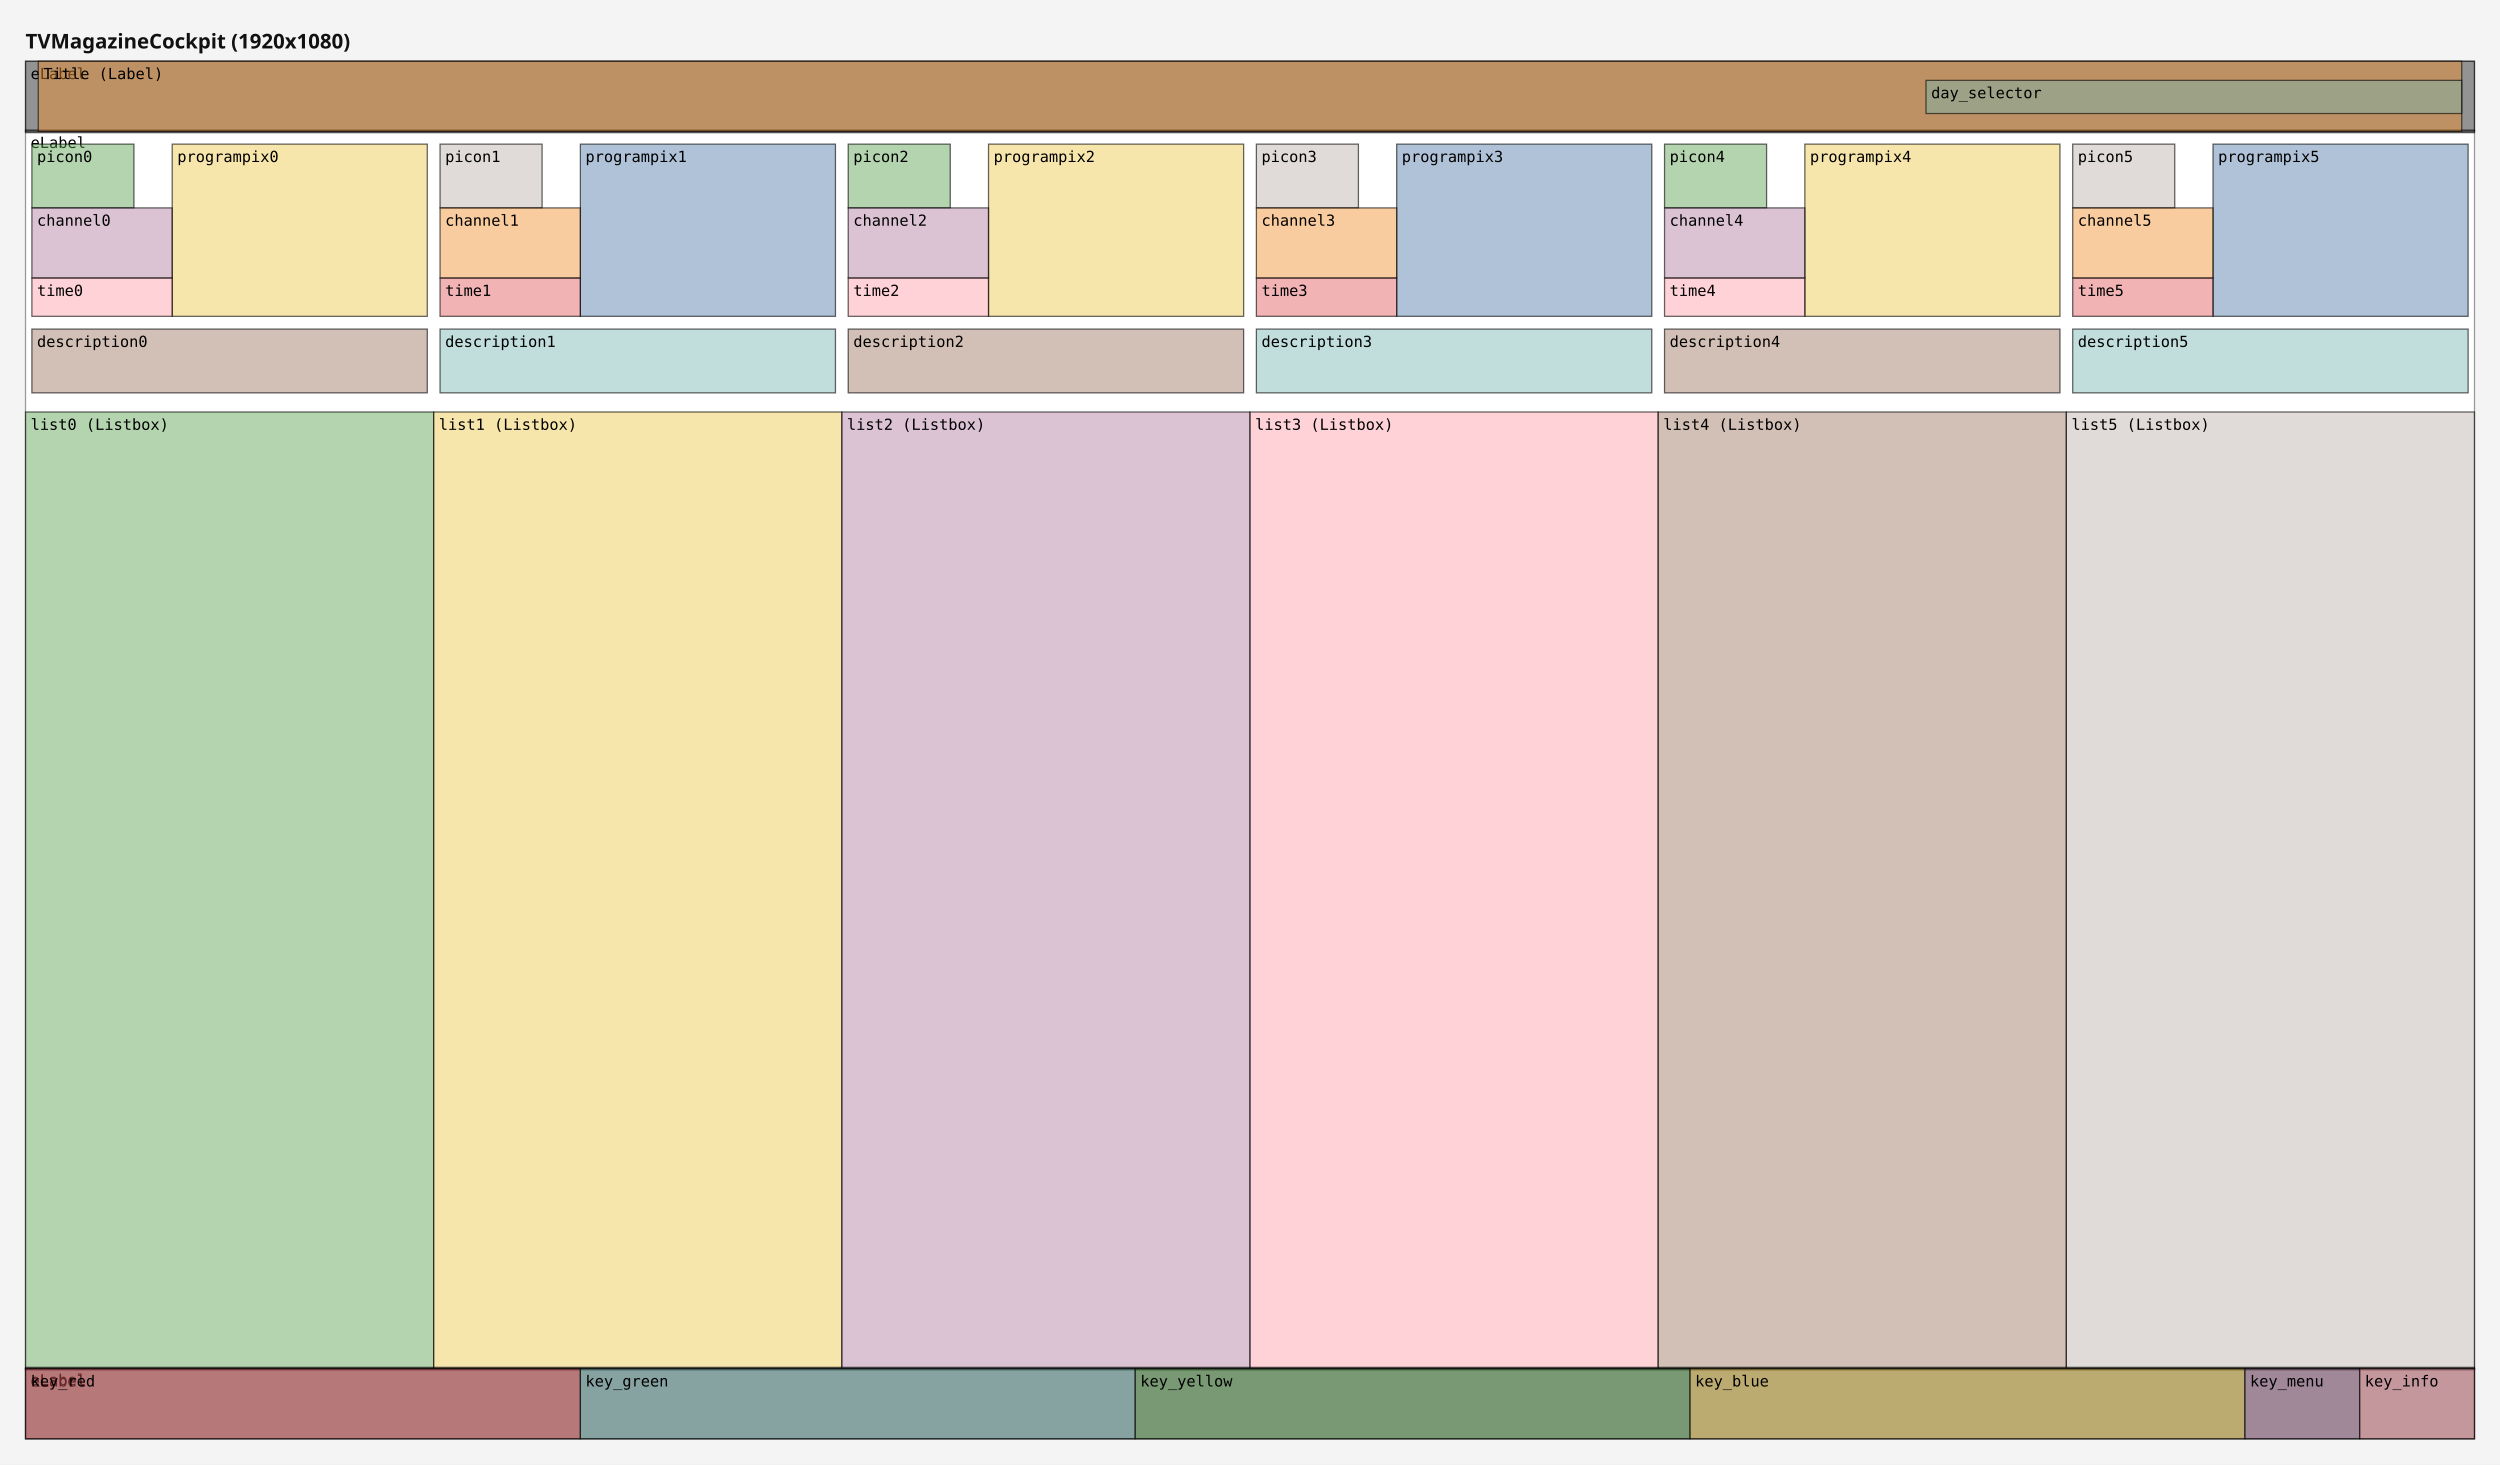
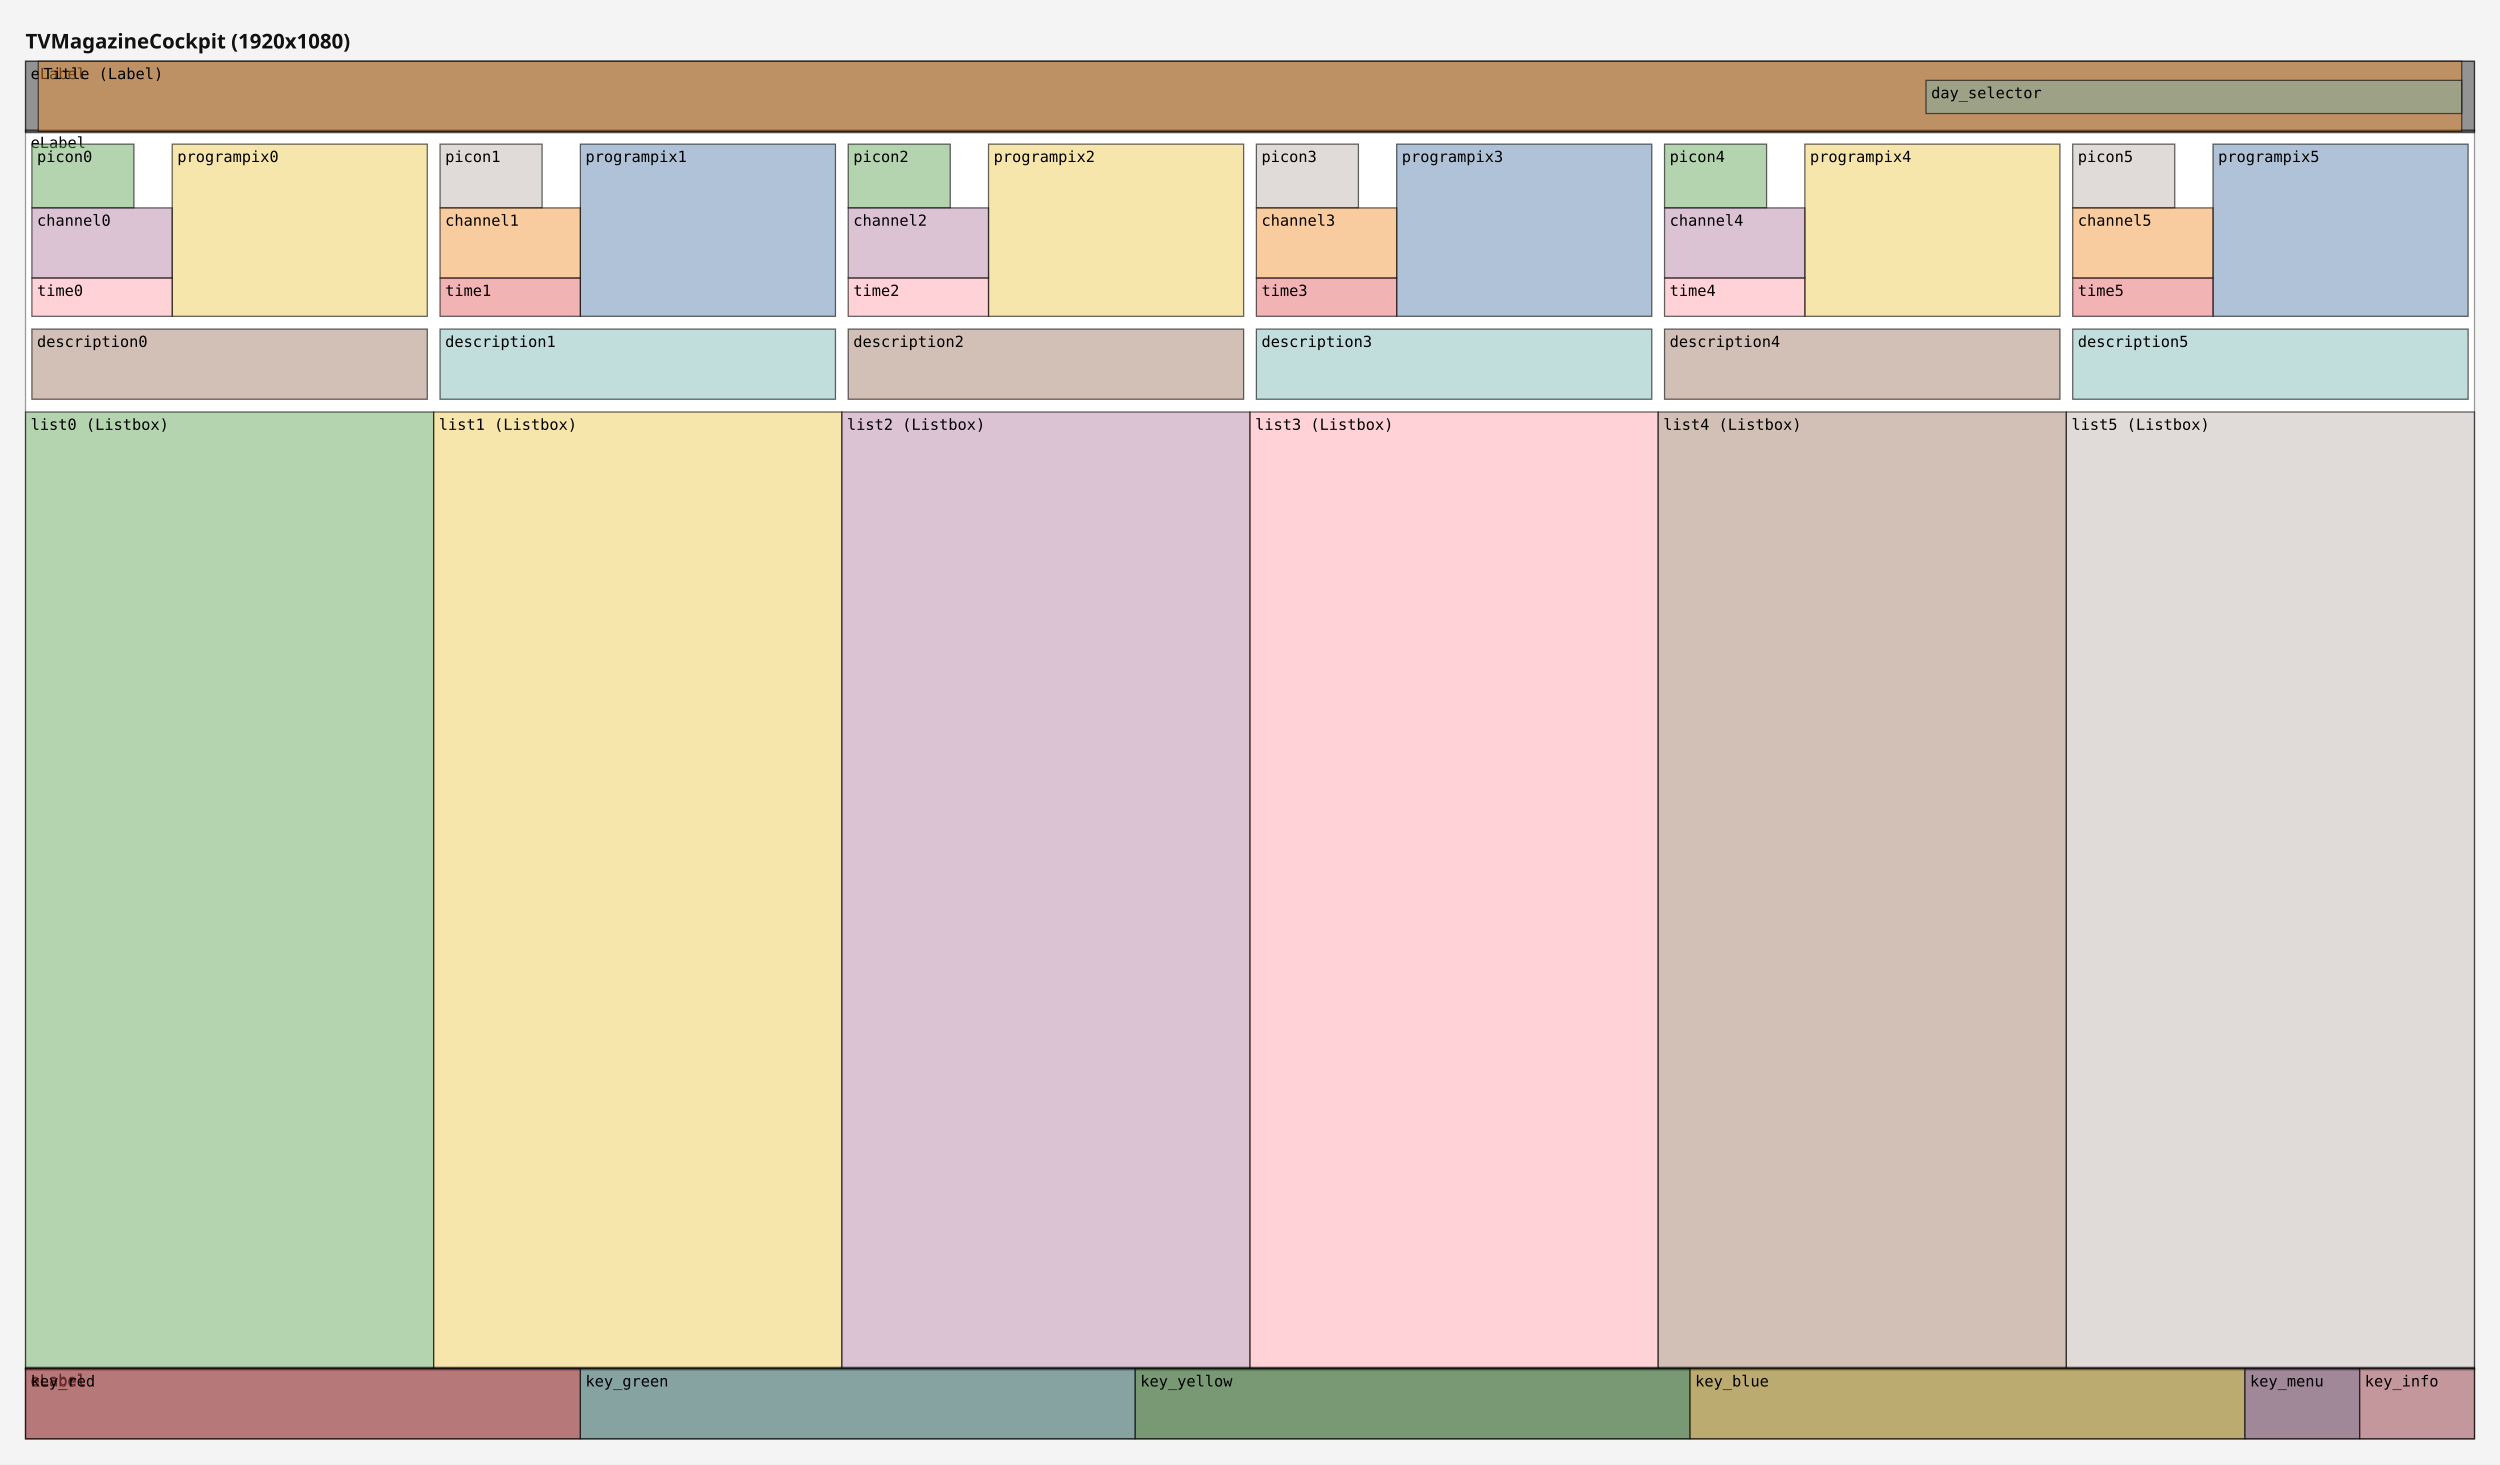
<svg xmlns="http://www.w3.org/2000/svg" width="1960" height="1148" viewBox="0 0 1960 1148">
  <rect x="0" y="0" width="1960" height="1148" fill="#f4f4f4" />
  <text x="20" y="38" font-family="sans-serif" font-size="16" font-weight="bold" fill="#111111">TVMagazineCockpit (1920x1080)</text>
  <g data-screen="0" transform="translate(20,48)">
    <rect x="0" y="0" width="1920" height="1080" fill="#ffffff" stroke="#999999" stroke-width="1" />
    <g>
      <rect data-ref="0:0" x="0" y="0" width="1920" height="55" fill="#101010" fill-opacity="0.45" stroke="#000000" stroke-opacity="0.6" stroke-width="1" />
      <text x="4" y="14" font-family="monospace" font-size="12" fill="#000000">eLabel</text>
    </g>
    <g>
      <rect data-ref="0:2" x="0" y="54" width="1920" height="2" fill="#404040" fill-opacity="0.45" stroke="#000000" stroke-opacity="0.6" stroke-width="1" />
      <text x="4" y="68" font-family="monospace" font-size="12" fill="#000000">eLabel</text>
    </g>
    <g>
      <rect data-ref="0:4" x="5" y="65" width="80" height="50" fill="#59a14f" fill-opacity="0.45" stroke="#000000" stroke-opacity="0.6" stroke-width="1" />
      <text x="9" y="79" font-family="monospace" font-size="12" fill="#000000">picon0</text>
    </g>
    <g>
      <rect data-ref="0:5" x="115" y="65" width="200" height="135" fill="#edc948" fill-opacity="0.45" stroke="#000000" stroke-opacity="0.6" stroke-width="1" />
      <text x="119" y="79" font-family="monospace" font-size="12" fill="#000000">programpix0</text>
    </g>
    <g>
      <rect data-ref="0:6" x="5" y="115" width="110" height="55" fill="#b07aa1" fill-opacity="0.45" stroke="#000000" stroke-opacity="0.6" stroke-width="1" />
      <text x="9" y="129" font-family="monospace" font-size="12" fill="#000000">channel0</text>
    </g>
    <g>
      <rect data-ref="0:7" x="5" y="170" width="110" height="30" fill="#ff9da7" fill-opacity="0.45" stroke="#000000" stroke-opacity="0.6" stroke-width="1" />
      <text x="9" y="184" font-family="monospace" font-size="12" fill="#000000">time0</text>
    </g>
    <g>
-       <rect data-ref="0:8" x="5" y="210" width="310" height="50" fill="#9c755f" fill-opacity="0.45" stroke="#000000" stroke-opacity="0.6" stroke-width="1" />
+       <rect data-ref="0:8" x="5" y="210" width="310" height="55" fill="#9c755f" fill-opacity="0.45" stroke="#000000" stroke-opacity="0.6" stroke-width="1" />
      <text x="9" y="224" font-family="monospace" font-size="12" fill="#000000">description0</text>
    </g>
    <g>
      <rect data-ref="0:9" x="325" y="65" width="80" height="50" fill="#bab0ac" fill-opacity="0.45" stroke="#000000" stroke-opacity="0.6" stroke-width="1" />
      <text x="329" y="79" font-family="monospace" font-size="12" fill="#000000">picon1</text>
    </g>
    <g>
      <rect data-ref="0:10" x="435" y="65" width="200" height="135" fill="#4e79a7" fill-opacity="0.45" stroke="#000000" stroke-opacity="0.6" stroke-width="1" />
      <text x="439" y="79" font-family="monospace" font-size="12" fill="#000000">programpix1</text>
    </g>
    <g>
      <rect data-ref="0:11" x="325" y="115" width="110" height="55" fill="#f28e2b" fill-opacity="0.45" stroke="#000000" stroke-opacity="0.6" stroke-width="1" />
      <text x="329" y="129" font-family="monospace" font-size="12" fill="#000000">channel1</text>
    </g>
    <g>
      <rect data-ref="0:12" x="325" y="170" width="110" height="30" fill="#e15759" fill-opacity="0.45" stroke="#000000" stroke-opacity="0.6" stroke-width="1" />
      <text x="329" y="184" font-family="monospace" font-size="12" fill="#000000">time1</text>
    </g>
    <g>
-       <rect data-ref="0:13" x="325" y="210" width="310" height="50" fill="#76b7b2" fill-opacity="0.45" stroke="#000000" stroke-opacity="0.6" stroke-width="1" />
+       <rect data-ref="0:13" x="325" y="210" width="310" height="55" fill="#76b7b2" fill-opacity="0.45" stroke="#000000" stroke-opacity="0.6" stroke-width="1" />
      <text x="329" y="224" font-family="monospace" font-size="12" fill="#000000">description1</text>
    </g>
    <g>
      <rect data-ref="0:14" x="645" y="65" width="80" height="50" fill="#59a14f" fill-opacity="0.45" stroke="#000000" stroke-opacity="0.6" stroke-width="1" />
      <text x="649" y="79" font-family="monospace" font-size="12" fill="#000000">picon2</text>
    </g>
    <g>
      <rect data-ref="0:15" x="755" y="65" width="200" height="135" fill="#edc948" fill-opacity="0.45" stroke="#000000" stroke-opacity="0.6" stroke-width="1" />
      <text x="759" y="79" font-family="monospace" font-size="12" fill="#000000">programpix2</text>
    </g>
    <g>
      <rect data-ref="0:16" x="645" y="115" width="110" height="55" fill="#b07aa1" fill-opacity="0.45" stroke="#000000" stroke-opacity="0.6" stroke-width="1" />
      <text x="649" y="129" font-family="monospace" font-size="12" fill="#000000">channel2</text>
    </g>
    <g>
      <rect data-ref="0:17" x="645" y="170" width="110" height="30" fill="#ff9da7" fill-opacity="0.45" stroke="#000000" stroke-opacity="0.6" stroke-width="1" />
      <text x="649" y="184" font-family="monospace" font-size="12" fill="#000000">time2</text>
    </g>
    <g>
-       <rect data-ref="0:18" x="645" y="210" width="310" height="50" fill="#9c755f" fill-opacity="0.45" stroke="#000000" stroke-opacity="0.6" stroke-width="1" />
+       <rect data-ref="0:18" x="645" y="210" width="310" height="55" fill="#9c755f" fill-opacity="0.45" stroke="#000000" stroke-opacity="0.6" stroke-width="1" />
      <text x="649" y="224" font-family="monospace" font-size="12" fill="#000000">description2</text>
    </g>
    <g>
      <rect data-ref="0:19" x="965" y="65" width="80" height="50" fill="#bab0ac" fill-opacity="0.45" stroke="#000000" stroke-opacity="0.6" stroke-width="1" />
      <text x="969" y="79" font-family="monospace" font-size="12" fill="#000000">picon3</text>
    </g>
    <g>
      <rect data-ref="0:20" x="1075" y="65" width="200" height="135" fill="#4e79a7" fill-opacity="0.45" stroke="#000000" stroke-opacity="0.6" stroke-width="1" />
      <text x="1079" y="79" font-family="monospace" font-size="12" fill="#000000">programpix3</text>
    </g>
    <g>
      <rect data-ref="0:21" x="965" y="115" width="110" height="55" fill="#f28e2b" fill-opacity="0.45" stroke="#000000" stroke-opacity="0.6" stroke-width="1" />
      <text x="969" y="129" font-family="monospace" font-size="12" fill="#000000">channel3</text>
    </g>
    <g>
      <rect data-ref="0:22" x="965" y="170" width="110" height="30" fill="#e15759" fill-opacity="0.45" stroke="#000000" stroke-opacity="0.6" stroke-width="1" />
      <text x="969" y="184" font-family="monospace" font-size="12" fill="#000000">time3</text>
    </g>
    <g>
-       <rect data-ref="0:23" x="965" y="210" width="310" height="50" fill="#76b7b2" fill-opacity="0.45" stroke="#000000" stroke-opacity="0.6" stroke-width="1" />
+       <rect data-ref="0:23" x="965" y="210" width="310" height="55" fill="#76b7b2" fill-opacity="0.45" stroke="#000000" stroke-opacity="0.6" stroke-width="1" />
      <text x="969" y="224" font-family="monospace" font-size="12" fill="#000000">description3</text>
    </g>
    <g>
      <rect data-ref="0:24" x="1285" y="65" width="80" height="50" fill="#59a14f" fill-opacity="0.45" stroke="#000000" stroke-opacity="0.6" stroke-width="1" />
      <text x="1289" y="79" font-family="monospace" font-size="12" fill="#000000">picon4</text>
    </g>
    <g>
      <rect data-ref="0:25" x="1395" y="65" width="200" height="135" fill="#edc948" fill-opacity="0.45" stroke="#000000" stroke-opacity="0.6" stroke-width="1" />
      <text x="1399" y="79" font-family="monospace" font-size="12" fill="#000000">programpix4</text>
    </g>
    <g>
      <rect data-ref="0:26" x="1285" y="115" width="110" height="55" fill="#b07aa1" fill-opacity="0.45" stroke="#000000" stroke-opacity="0.6" stroke-width="1" />
      <text x="1289" y="129" font-family="monospace" font-size="12" fill="#000000">channel4</text>
    </g>
    <g>
      <rect data-ref="0:27" x="1285" y="170" width="110" height="30" fill="#ff9da7" fill-opacity="0.45" stroke="#000000" stroke-opacity="0.6" stroke-width="1" />
      <text x="1289" y="184" font-family="monospace" font-size="12" fill="#000000">time4</text>
    </g>
    <g>
-       <rect data-ref="0:28" x="1285" y="210" width="310" height="50" fill="#9c755f" fill-opacity="0.45" stroke="#000000" stroke-opacity="0.6" stroke-width="1" />
+       <rect data-ref="0:28" x="1285" y="210" width="310" height="55" fill="#9c755f" fill-opacity="0.45" stroke="#000000" stroke-opacity="0.6" stroke-width="1" />
      <text x="1289" y="224" font-family="monospace" font-size="12" fill="#000000">description4</text>
    </g>
    <g>
      <rect data-ref="0:29" x="1605" y="65" width="80" height="50" fill="#bab0ac" fill-opacity="0.45" stroke="#000000" stroke-opacity="0.6" stroke-width="1" />
      <text x="1609" y="79" font-family="monospace" font-size="12" fill="#000000">picon5</text>
    </g>
    <g>
      <rect data-ref="0:30" x="1715" y="65" width="200" height="135" fill="#4e79a7" fill-opacity="0.45" stroke="#000000" stroke-opacity="0.6" stroke-width="1" />
      <text x="1719" y="79" font-family="monospace" font-size="12" fill="#000000">programpix5</text>
    </g>
    <g>
      <rect data-ref="0:31" x="1605" y="115" width="110" height="55" fill="#f28e2b" fill-opacity="0.45" stroke="#000000" stroke-opacity="0.6" stroke-width="1" />
      <text x="1609" y="129" font-family="monospace" font-size="12" fill="#000000">channel5</text>
    </g>
    <g>
      <rect data-ref="0:32" x="1605" y="170" width="110" height="30" fill="#e15759" fill-opacity="0.45" stroke="#000000" stroke-opacity="0.6" stroke-width="1" />
      <text x="1609" y="184" font-family="monospace" font-size="12" fill="#000000">time5</text>
    </g>
    <g>
-       <rect data-ref="0:33" x="1605" y="210" width="310" height="50" fill="#76b7b2" fill-opacity="0.45" stroke="#000000" stroke-opacity="0.6" stroke-width="1" />
+       <rect data-ref="0:33" x="1605" y="210" width="310" height="55" fill="#76b7b2" fill-opacity="0.45" stroke="#000000" stroke-opacity="0.6" stroke-width="1" />
      <text x="1609" y="224" font-family="monospace" font-size="12" fill="#000000">description5</text>
    </g>
    <g>
      <rect data-ref="0:34" x="0" y="275" width="320" height="750" fill="#59a14f" fill-opacity="0.45" stroke="#000000" stroke-opacity="0.6" stroke-width="1" />
      <text x="4" y="289" font-family="monospace" font-size="12" fill="#000000">list0 (Listbox)</text>
    </g>
    <g>
      <rect data-ref="0:35" x="320" y="275" width="320" height="750" fill="#edc948" fill-opacity="0.45" stroke="#000000" stroke-opacity="0.6" stroke-width="1" />
      <text x="324" y="289" font-family="monospace" font-size="12" fill="#000000">list1 (Listbox)</text>
    </g>
    <g>
      <rect data-ref="0:36" x="640" y="275" width="320" height="750" fill="#b07aa1" fill-opacity="0.45" stroke="#000000" stroke-opacity="0.6" stroke-width="1" />
      <text x="644" y="289" font-family="monospace" font-size="12" fill="#000000">list2 (Listbox)</text>
    </g>
    <g>
      <rect data-ref="0:37" x="960" y="275" width="320" height="750" fill="#ff9da7" fill-opacity="0.45" stroke="#000000" stroke-opacity="0.6" stroke-width="1" />
      <text x="964" y="289" font-family="monospace" font-size="12" fill="#000000">list3 (Listbox)</text>
    </g>
    <g>
      <rect data-ref="0:38" x="1280" y="275" width="320" height="750" fill="#9c755f" fill-opacity="0.45" stroke="#000000" stroke-opacity="0.6" stroke-width="1" />
      <text x="1284" y="289" font-family="monospace" font-size="12" fill="#000000">list4 (Listbox)</text>
    </g>
    <g>
      <rect data-ref="0:39" x="1600" y="275" width="320" height="750" fill="#bab0ac" fill-opacity="0.45" stroke="#000000" stroke-opacity="0.6" stroke-width="1" />
      <text x="1604" y="289" font-family="monospace" font-size="12" fill="#000000">list5 (Listbox)</text>
    </g>
    <g>
      <rect data-ref="0:40" x="0" y="1024" width="1920" height="2" fill="#404040" fill-opacity="0.45" stroke="#000000" stroke-opacity="0.6" stroke-width="1" />
      <text x="4" y="1038" font-family="monospace" font-size="12" fill="#000000">eLabel</text>
    </g>
    <g>
      <rect data-ref="0:41" x="0" y="1025" width="1920" height="55" fill="#101010" fill-opacity="0.45" stroke="#000000" stroke-opacity="0.6" stroke-width="1" />
      <text x="4" y="1039" font-family="monospace" font-size="12" fill="#000000">eLabel</text>
    </g>
    <g>
      <rect data-ref="0:1" x="10" y="0" width="1900" height="55" fill="#f28e2b" fill-opacity="0.45" stroke="#000000" stroke-opacity="0.6" stroke-width="1" />
      <text x="14" y="14" font-family="monospace" font-size="12" fill="#000000">Title (Label)</text>
    </g>
    <g>
      <rect data-ref="0:3" x="1490" y="15" width="420" height="26" fill="#76b7b2" fill-opacity="0.45" stroke="#000000" stroke-opacity="0.6" stroke-width="1" />
      <text x="1494" y="29" font-family="monospace" font-size="12" fill="#000000">day_selector</text>
    </g>
    <g>
      <rect data-ref="0:42" x="0" y="1025" width="435" height="55" fill="#e15759" fill-opacity="0.45" stroke="#000000" stroke-opacity="0.6" stroke-width="1" />
      <text x="4" y="1039" font-family="monospace" font-size="12" fill="#000000">key_red</text>
    </g>
    <g>
      <rect data-ref="0:43" x="435" y="1025" width="435" height="55" fill="#76b7b2" fill-opacity="0.45" stroke="#000000" stroke-opacity="0.6" stroke-width="1" />
      <text x="439" y="1039" font-family="monospace" font-size="12" fill="#000000">key_green</text>
    </g>
    <g>
      <rect data-ref="0:44" x="870" y="1025" width="435" height="55" fill="#59a14f" fill-opacity="0.45" stroke="#000000" stroke-opacity="0.6" stroke-width="1" />
      <text x="874" y="1039" font-family="monospace" font-size="12" fill="#000000">key_yellow</text>
    </g>
    <g>
      <rect data-ref="0:45" x="1305" y="1025" width="435" height="55" fill="#edc948" fill-opacity="0.45" stroke="#000000" stroke-opacity="0.6" stroke-width="1" />
      <text x="1309" y="1039" font-family="monospace" font-size="12" fill="#000000">key_blue</text>
    </g>
    <g>
      <rect data-ref="0:46" x="1740" y="1025" width="90" height="55" fill="#b07aa1" fill-opacity="0.45" stroke="#000000" stroke-opacity="0.6" stroke-width="1" />
      <text x="1744" y="1039" font-family="monospace" font-size="12" fill="#000000">key_menu</text>
    </g>
    <g>
      <rect data-ref="0:47" x="1830" y="1025" width="90" height="55" fill="#ff9da7" fill-opacity="0.45" stroke="#000000" stroke-opacity="0.6" stroke-width="1" />
      <text x="1834" y="1039" font-family="monospace" font-size="12" fill="#000000">key_info</text>
    </g>
  </g>
</svg>
